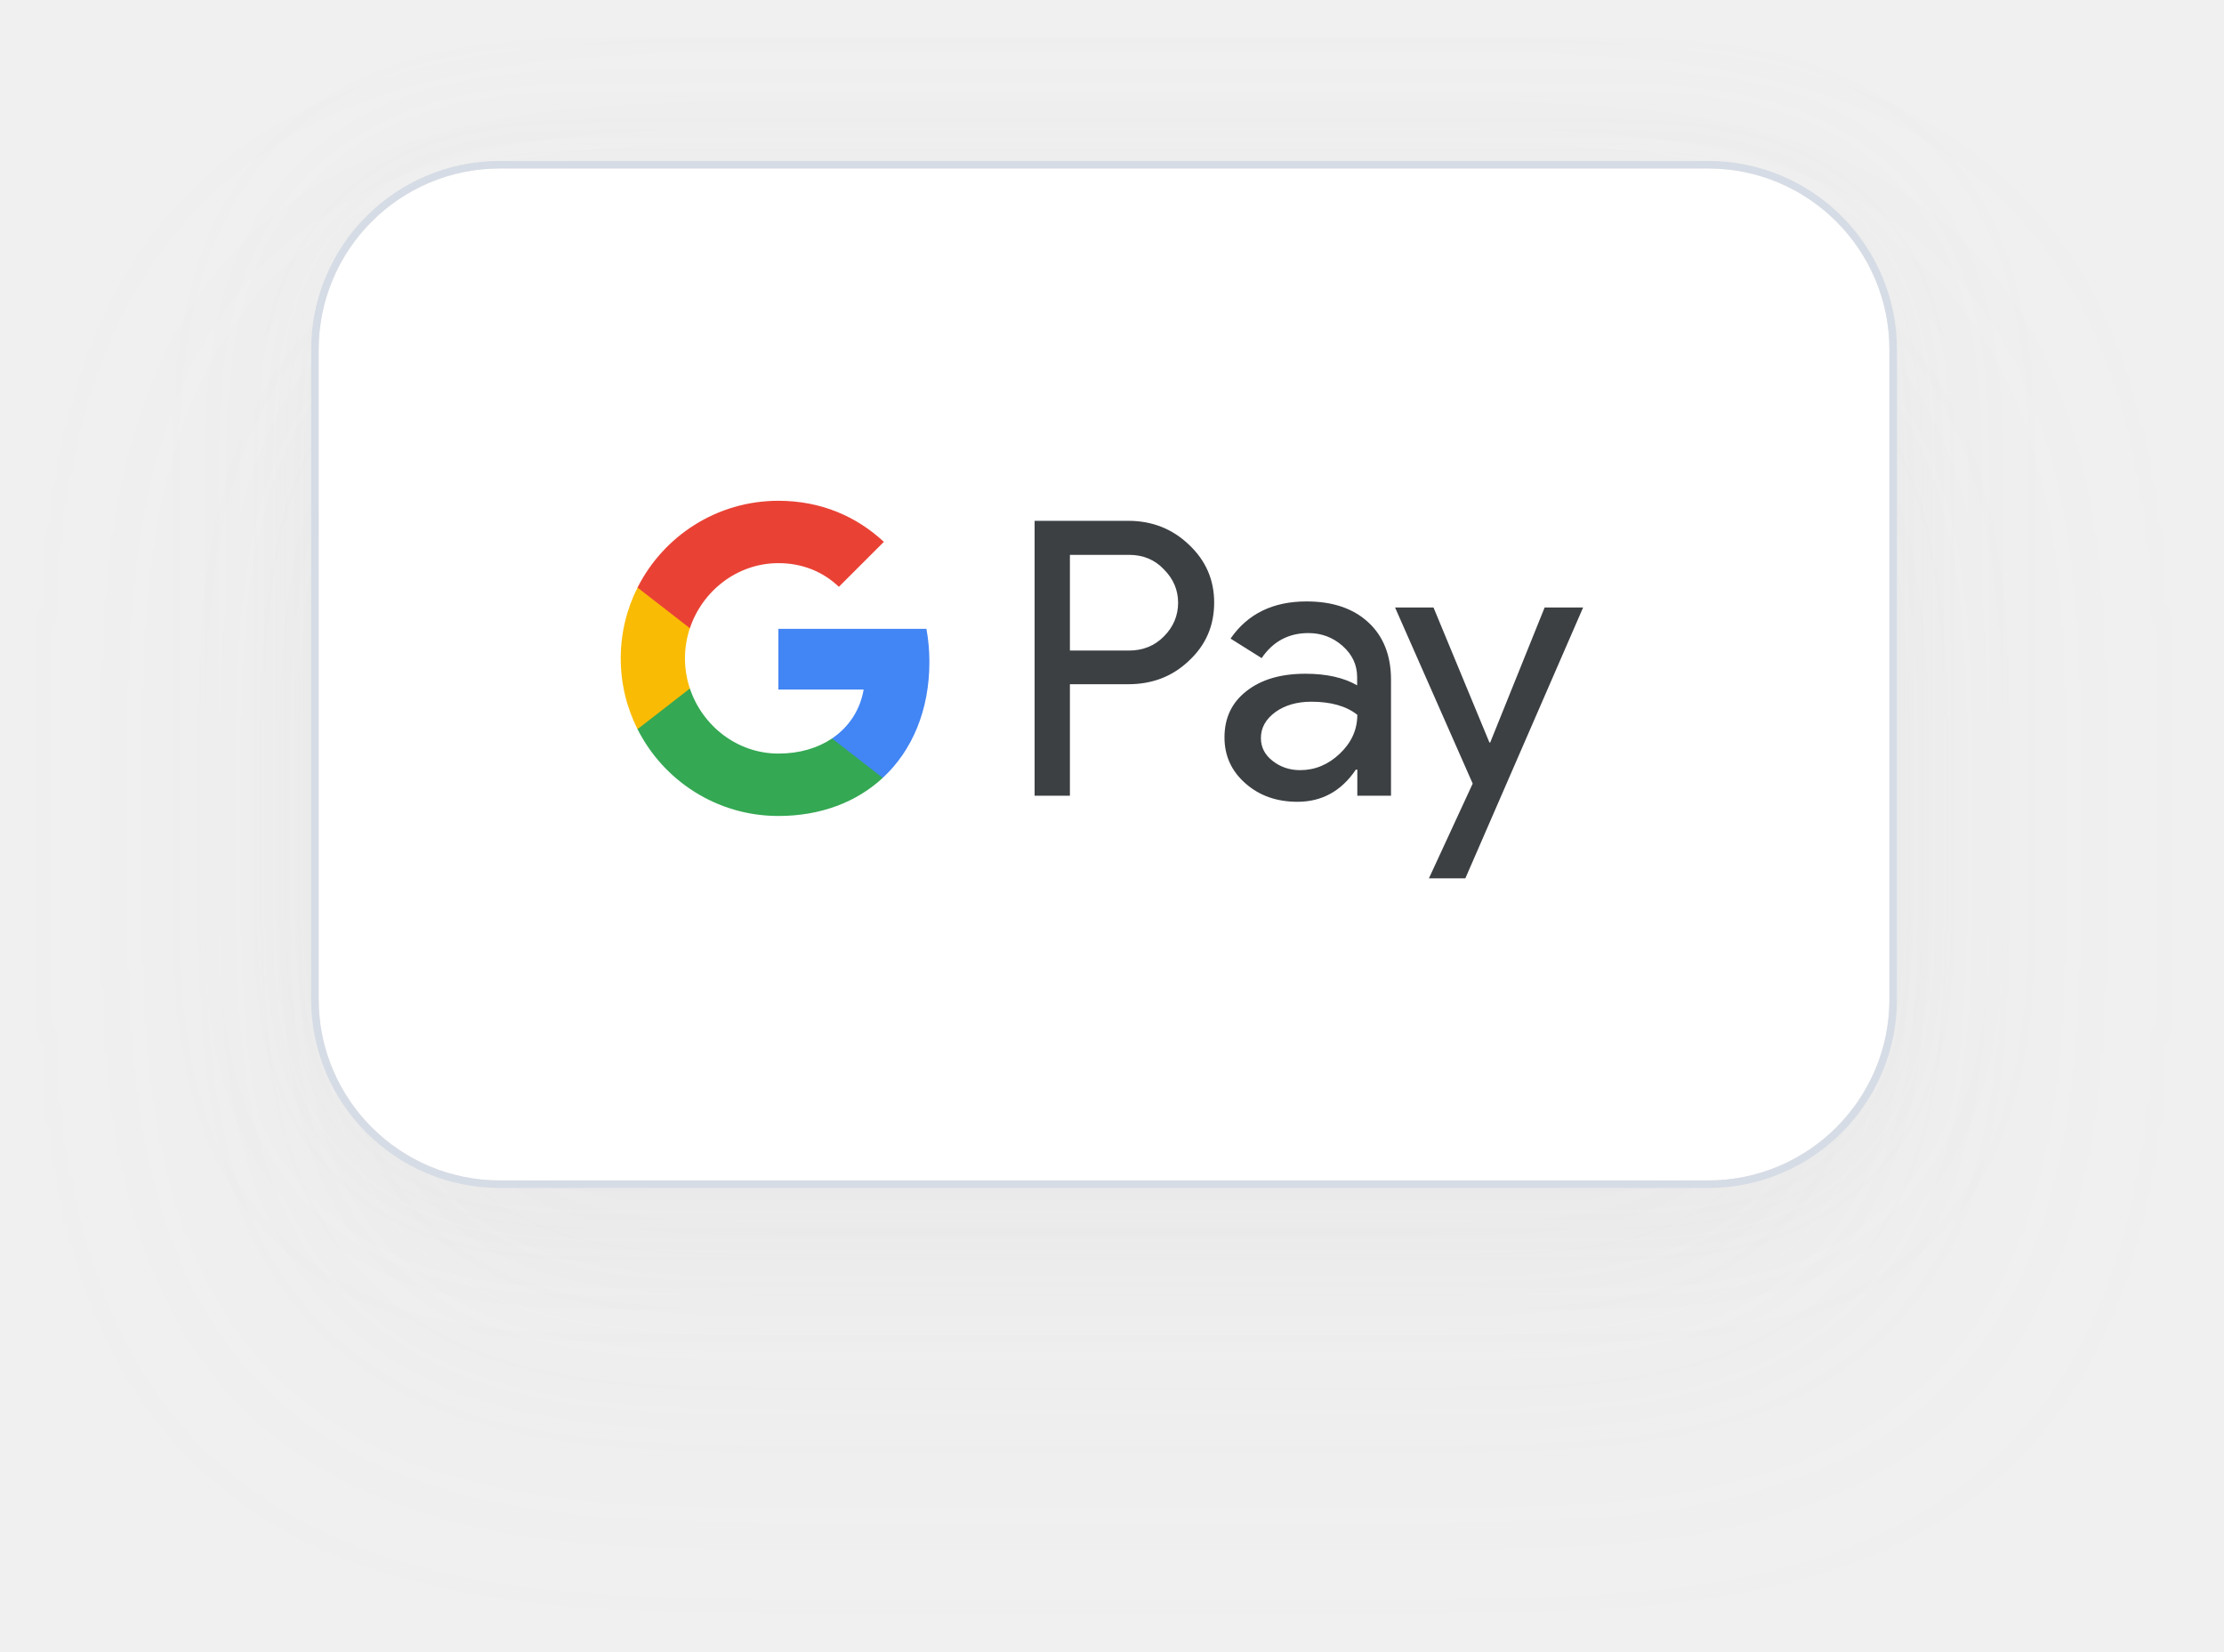
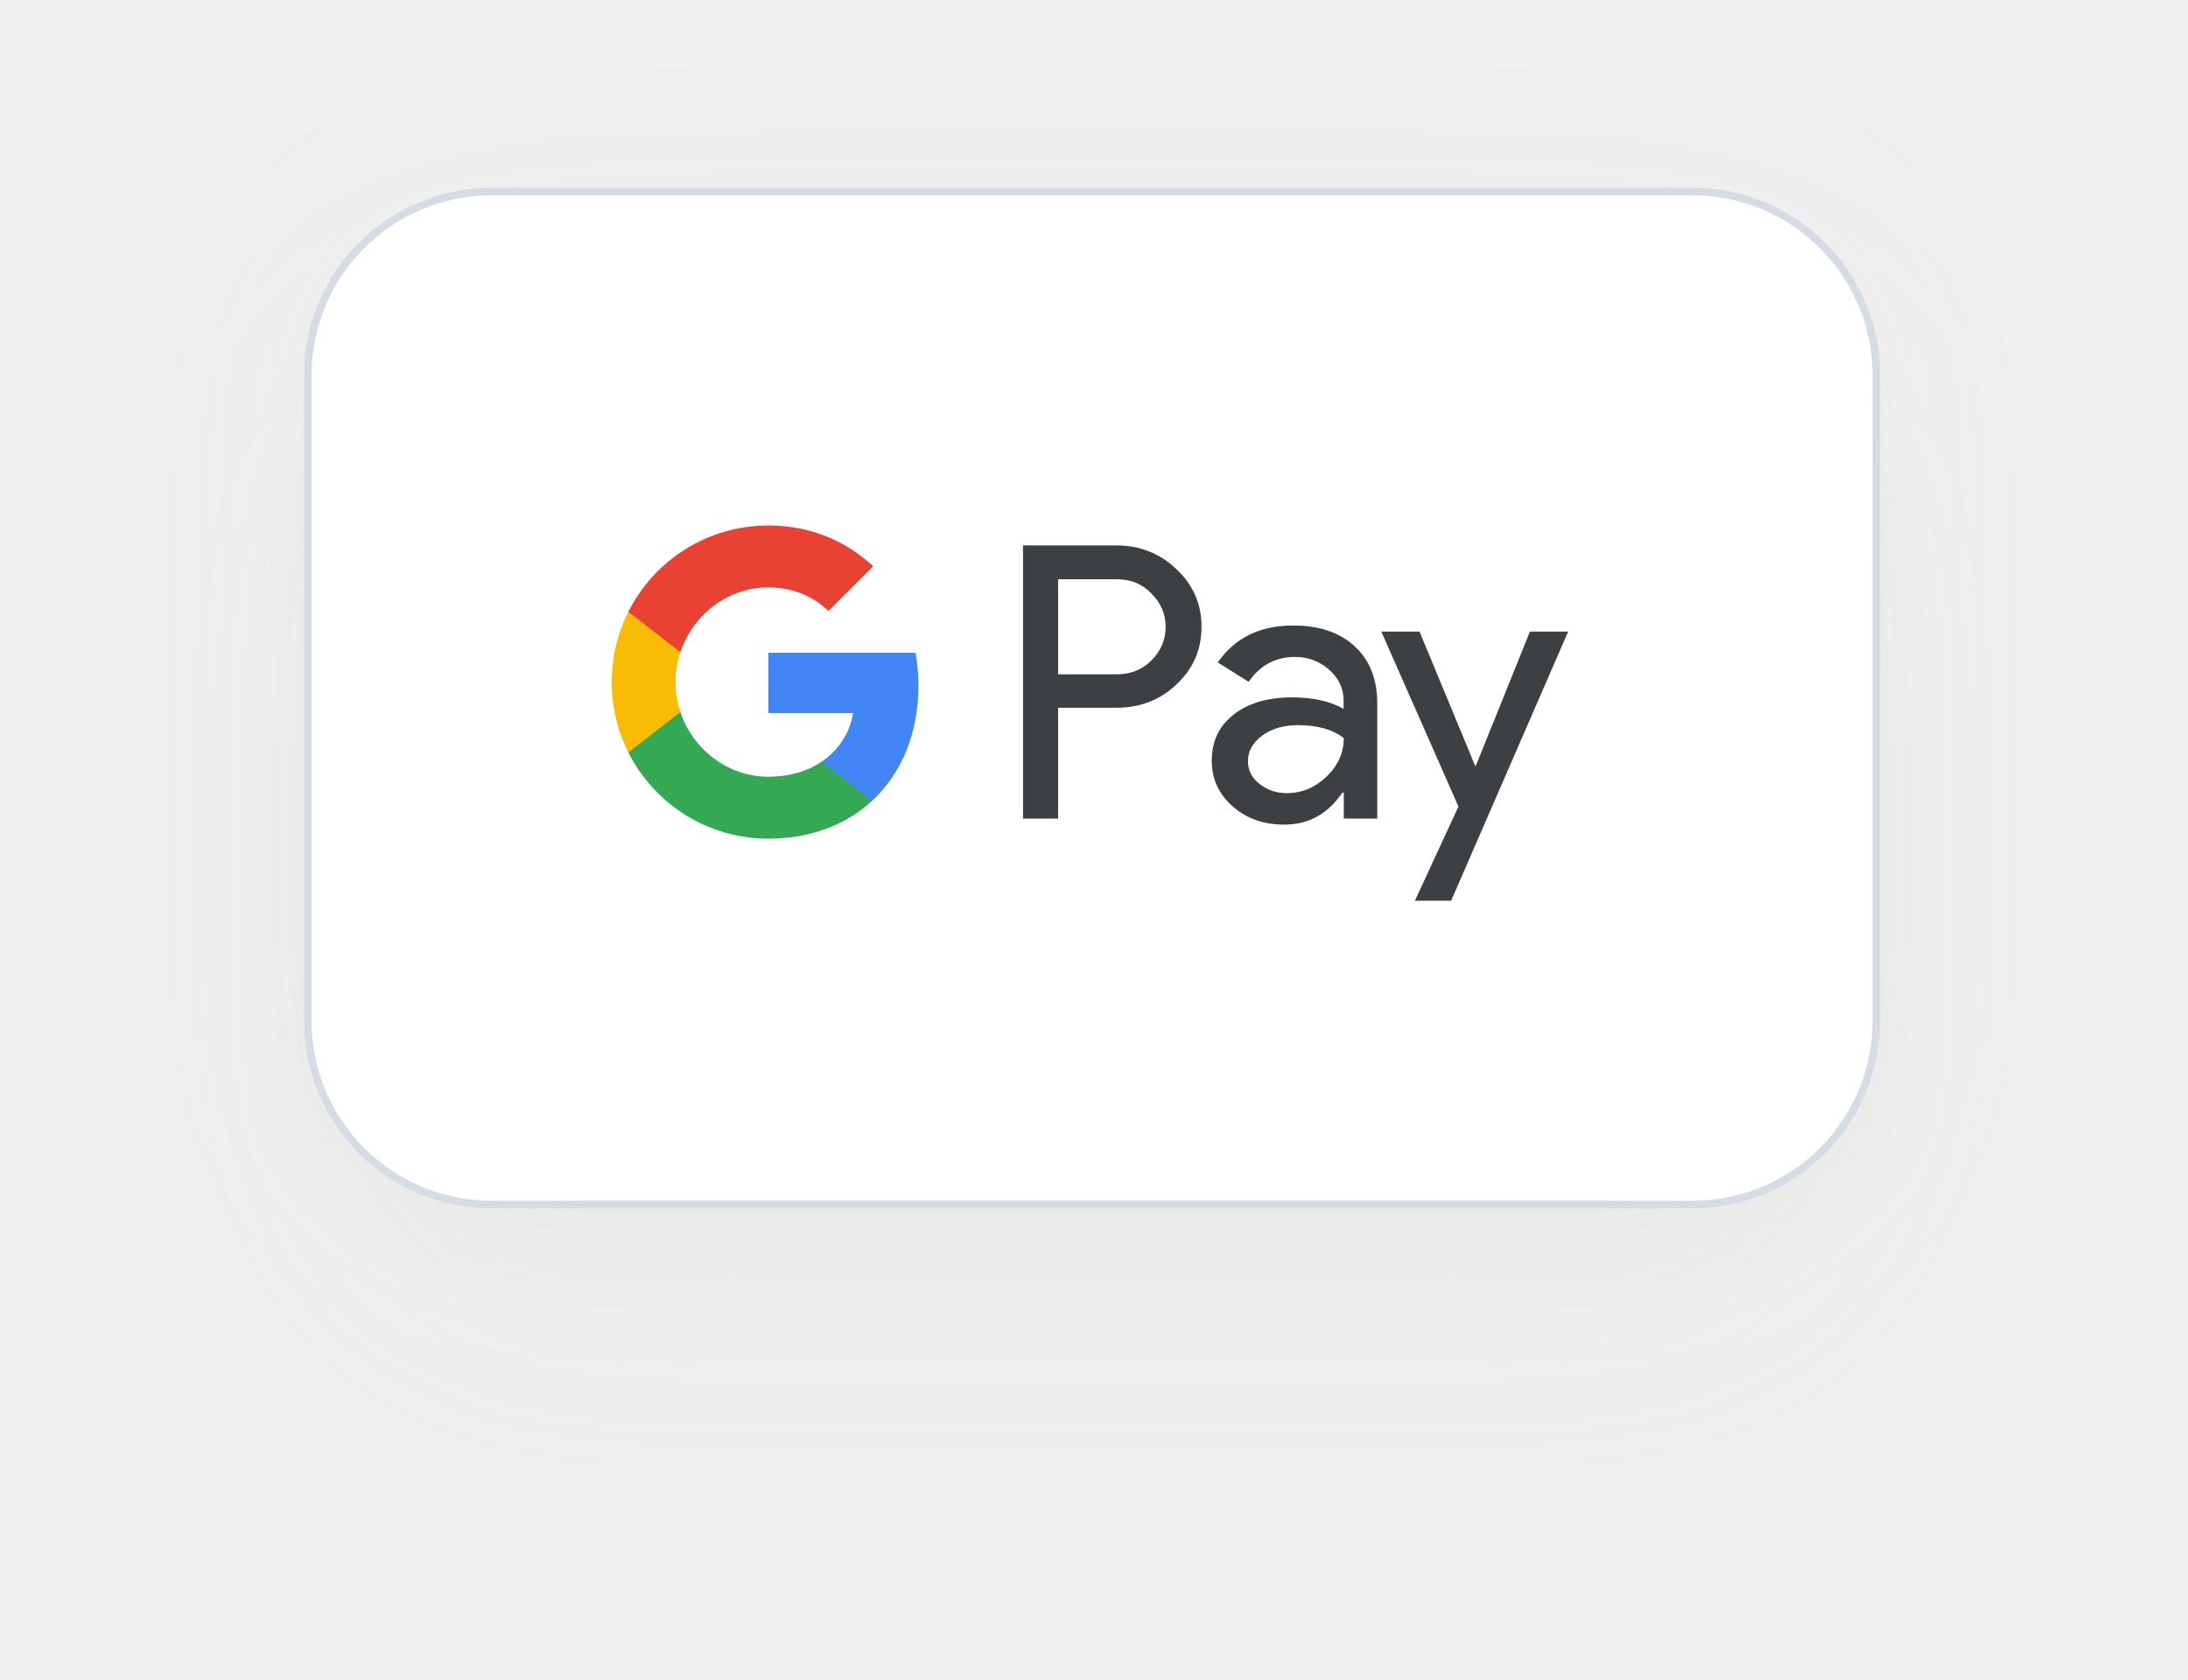
- <svg xmlns="http://www.w3.org/2000/svg" width="66" height="49" viewBox="0 0 66 49" fill="none">
-   <g filter="url(#filter0_dd_0_509)">
-     <rect x="9.457" y="5" width="46.614" height="30.03" rx="5.379" fill="white" />
-     <rect x="9.345" y="4.888" width="46.838" height="30.255" rx="5.491" stroke="#D6DCE5" stroke-width="0.224" />
-     <path d="M31.751 23.614H30.703V15.456H33.482C34.186 15.456 34.787 15.691 35.279 16.16C35.781 16.63 36.032 17.203 36.032 17.881C36.032 18.574 35.781 19.148 35.279 19.612C34.792 20.076 34.192 20.305 33.482 20.305H31.751V23.614ZM31.751 16.461V19.306H33.504C33.919 19.306 34.268 19.164 34.541 18.885C34.82 18.607 34.962 18.268 34.962 17.886C34.962 17.509 34.82 17.176 34.541 16.898C34.268 16.608 33.924 16.466 33.504 16.466H31.751V16.461Z" fill="#3C4043" />
-     <path d="M38.773 17.848C39.549 17.848 40.16 18.055 40.608 18.47C41.056 18.885 41.28 19.453 41.28 20.174V23.614H40.28V22.839H40.237C39.805 23.478 39.227 23.794 38.506 23.794C37.889 23.794 37.375 23.614 36.96 23.248C36.545 22.883 36.338 22.429 36.338 21.883C36.338 21.304 36.556 20.846 36.993 20.507C37.43 20.163 38.014 19.994 38.74 19.994C39.363 19.994 39.876 20.108 40.275 20.338V20.098C40.275 19.732 40.133 19.426 39.843 19.169C39.554 18.913 39.216 18.787 38.828 18.787C38.244 18.787 37.779 19.033 37.441 19.53L36.518 18.951C37.026 18.214 37.779 17.848 38.773 17.848ZM37.419 21.9C37.419 22.173 37.534 22.402 37.769 22.582C37.998 22.762 38.271 22.855 38.582 22.855C39.024 22.855 39.418 22.691 39.762 22.364C40.106 22.036 40.28 21.654 40.28 21.212C39.953 20.955 39.499 20.824 38.915 20.824C38.489 20.824 38.134 20.928 37.85 21.13C37.561 21.343 37.419 21.599 37.419 21.9Z" fill="#3C4043" />
-     <path d="M46.981 18.028L43.486 26.066H42.405L43.704 23.254L41.4 18.028H42.541L44.201 22.036H44.223L45.839 18.028H46.981Z" fill="#3C4043" />
-     <path d="M27.581 19.644C27.581 19.303 27.55 18.976 27.493 18.661H23.099V20.463L25.63 20.463C25.527 21.063 25.197 21.574 24.69 21.915V23.084H26.197C27.077 22.27 27.581 21.066 27.581 19.644Z" fill="#4285F4" />
-     <path d="M24.691 21.915C24.271 22.198 23.731 22.363 23.1 22.363C21.879 22.363 20.844 21.541 20.473 20.432H18.919V21.638C19.689 23.166 21.271 24.215 23.1 24.215C24.363 24.215 25.425 23.799 26.197 23.084L24.691 21.915Z" fill="#34A853" />
-     <path d="M20.327 19.538C20.327 19.227 20.378 18.926 20.473 18.643V17.437H18.919C18.601 18.069 18.421 18.782 18.421 19.538C18.421 20.294 18.601 21.007 18.919 21.639L20.473 20.433C20.378 20.15 20.327 19.849 20.327 19.538Z" fill="#FABB05" />
-     <path d="M23.1 16.712C23.789 16.712 24.407 16.95 24.895 17.414L26.23 16.08C25.419 15.325 24.361 14.861 23.1 14.861C21.272 14.861 19.689 15.909 18.919 17.437L20.473 18.643C20.844 17.534 21.879 16.712 23.1 16.712Z" fill="#E94235" />
+ <svg xmlns="http://www.w3.org/2000/svg" width="56" height="43" viewBox="0 0 56 43" fill="none">
+   <g filter="url(#filter0_dd_0_214)">
+     <rect x="7.972" y="5" width="39.957" height="25.741" rx="4.61" fill="white" />
+     <rect x="7.876" y="4.904" width="40.149" height="25.933" rx="4.706" stroke="#D6DCE5" stroke-width="0.192" />
+     <path d="M27.082 20.956H26.183V13.963H28.566C29.169 13.963 29.684 14.164 30.106 14.567C30.536 14.969 30.752 15.461 30.752 16.041C30.752 16.636 30.536 17.127 30.106 17.525C29.689 17.923 29.174 18.119 28.566 18.119H27.082V20.956ZM27.082 14.824V17.263H28.584C28.94 17.263 29.24 17.141 29.474 16.902C29.712 16.664 29.834 16.373 29.834 16.046C29.834 15.723 29.712 15.437 29.474 15.199C29.24 14.95 28.945 14.829 28.584 14.829H27.082V14.824Z" fill="#3C4043" />
+     <path d="M33.101 16.013C33.766 16.013 34.29 16.191 34.674 16.547C35.058 16.902 35.25 17.389 35.25 18.007V20.956H34.393V20.291H34.356C33.986 20.839 33.49 21.11 32.872 21.11C32.343 21.11 31.903 20.956 31.547 20.642C31.192 20.329 31.014 19.94 31.014 19.472C31.014 18.976 31.201 18.583 31.575 18.293C31.95 17.998 32.451 17.853 33.073 17.853C33.607 17.853 34.047 17.951 34.388 18.148V17.942C34.388 17.628 34.267 17.366 34.019 17.146C33.77 16.926 33.48 16.818 33.148 16.818C32.647 16.818 32.249 17.029 31.959 17.455L31.168 16.959C31.603 16.327 32.249 16.013 33.101 16.013ZM31.94 19.486C31.94 19.72 32.039 19.917 32.24 20.071C32.437 20.226 32.671 20.305 32.937 20.305C33.316 20.305 33.654 20.165 33.948 19.884C34.243 19.603 34.393 19.276 34.393 18.896C34.112 18.676 33.724 18.564 33.223 18.564C32.858 18.564 32.554 18.653 32.31 18.826C32.062 19.009 31.94 19.229 31.94 19.486Z" fill="#3C4043" />
+     <path d="M40.136 16.168L37.141 23.058H36.214L37.328 20.647L35.353 16.168H36.331L37.754 19.603H37.773L39.158 16.168H40.136Z" fill="#3C4043" />
+     <path d="M23.507 17.553C23.507 17.26 23.481 16.98 23.432 16.71H19.665V18.255L21.835 18.255C21.747 18.769 21.463 19.207 21.03 19.499V20.501H22.321C23.075 19.803 23.507 18.772 23.507 17.553Z" fill="#4285F4" />
+     <path d="M21.03 19.499C20.671 19.742 20.208 19.884 19.666 19.884C18.62 19.884 17.732 19.179 17.415 18.229H16.082V19.262C16.742 20.572 18.099 21.47 19.666 21.47C20.749 21.47 21.659 21.114 22.321 20.501L21.03 19.499Z" fill="#34A853" />
+     <path d="M17.289 17.462C17.289 17.195 17.334 16.937 17.415 16.695V15.661H16.082C15.809 16.203 15.656 16.814 15.656 17.462C15.656 18.11 15.81 18.721 16.082 19.262L17.415 18.229C17.334 17.986 17.289 17.729 17.289 17.462Z" fill="#FABB05" />
+     <path d="M19.666 15.039C20.257 15.039 20.787 15.243 21.205 15.641L22.349 14.497C21.654 13.85 20.748 13.453 19.666 13.453C18.099 13.453 16.742 14.351 16.082 15.661L17.415 16.695C17.732 15.744 18.62 15.039 19.666 15.039Z" fill="#E94235" />
  </g>
  <defs>
-     <filter id="filter0_dd_0_509" x="0.269" y="0.294" width="64.991" height="48.407" filterUnits="userSpaceOnUse" color-interpolation-filters="sRGB">
+     <filter id="filter0_dd_0_214" x="0.096" y="0.966" width="55.709" height="41.493" filterUnits="userSpaceOnUse" color-interpolation-filters="sRGB">
      <feFlood flood-opacity="0" result="BackgroundImageFix" />
      <feColorMatrix in="SourceAlpha" type="matrix" values="0 0 0 0 0 0 0 0 0 0 0 0 0 0 0 0 0 0 127 0" result="hardAlpha" />
-       <feOffset dy="0.448" />
-       <feGaussianBlur stdDeviation="2.241" />
+       <feOffset dy="0.384" />
+       <feGaussianBlur stdDeviation="1.921" />
      <feColorMatrix type="matrix" values="0 0 0 0 0.718 0 0 0 0 0.718 0 0 0 0 0.718 0 0 0 0.08 0" />
-       <feBlend mode="normal" in2="BackgroundImageFix" result="effect1_dropShadow_0_509" />
+       <feBlend mode="normal" in2="BackgroundImageFix" result="effect1_dropShadow_0_214" />
      <feColorMatrix in="SourceAlpha" type="matrix" values="0 0 0 0 0 0 0 0 0 0 0 0 0 0 0 0 0 0 127 0" result="hardAlpha" />
-       <feOffset dy="4.482" />
-       <feGaussianBlur stdDeviation="4.482" />
+       <feOffset dy="3.842" />
+       <feGaussianBlur stdDeviation="3.842" />
      <feColorMatrix type="matrix" values="0 0 0 0 0.718 0 0 0 0 0.718 0 0 0 0 0.718 0 0 0 0.08 0" />
-       <feBlend mode="normal" in2="effect1_dropShadow_0_509" result="effect2_dropShadow_0_509" />
-       <feBlend mode="normal" in="SourceGraphic" in2="effect2_dropShadow_0_509" result="shape" />
+       <feBlend mode="normal" in2="effect1_dropShadow_0_214" result="effect2_dropShadow_0_214" />
+       <feBlend mode="normal" in="SourceGraphic" in2="effect2_dropShadow_0_214" result="shape" />
    </filter>
  </defs>
</svg>
